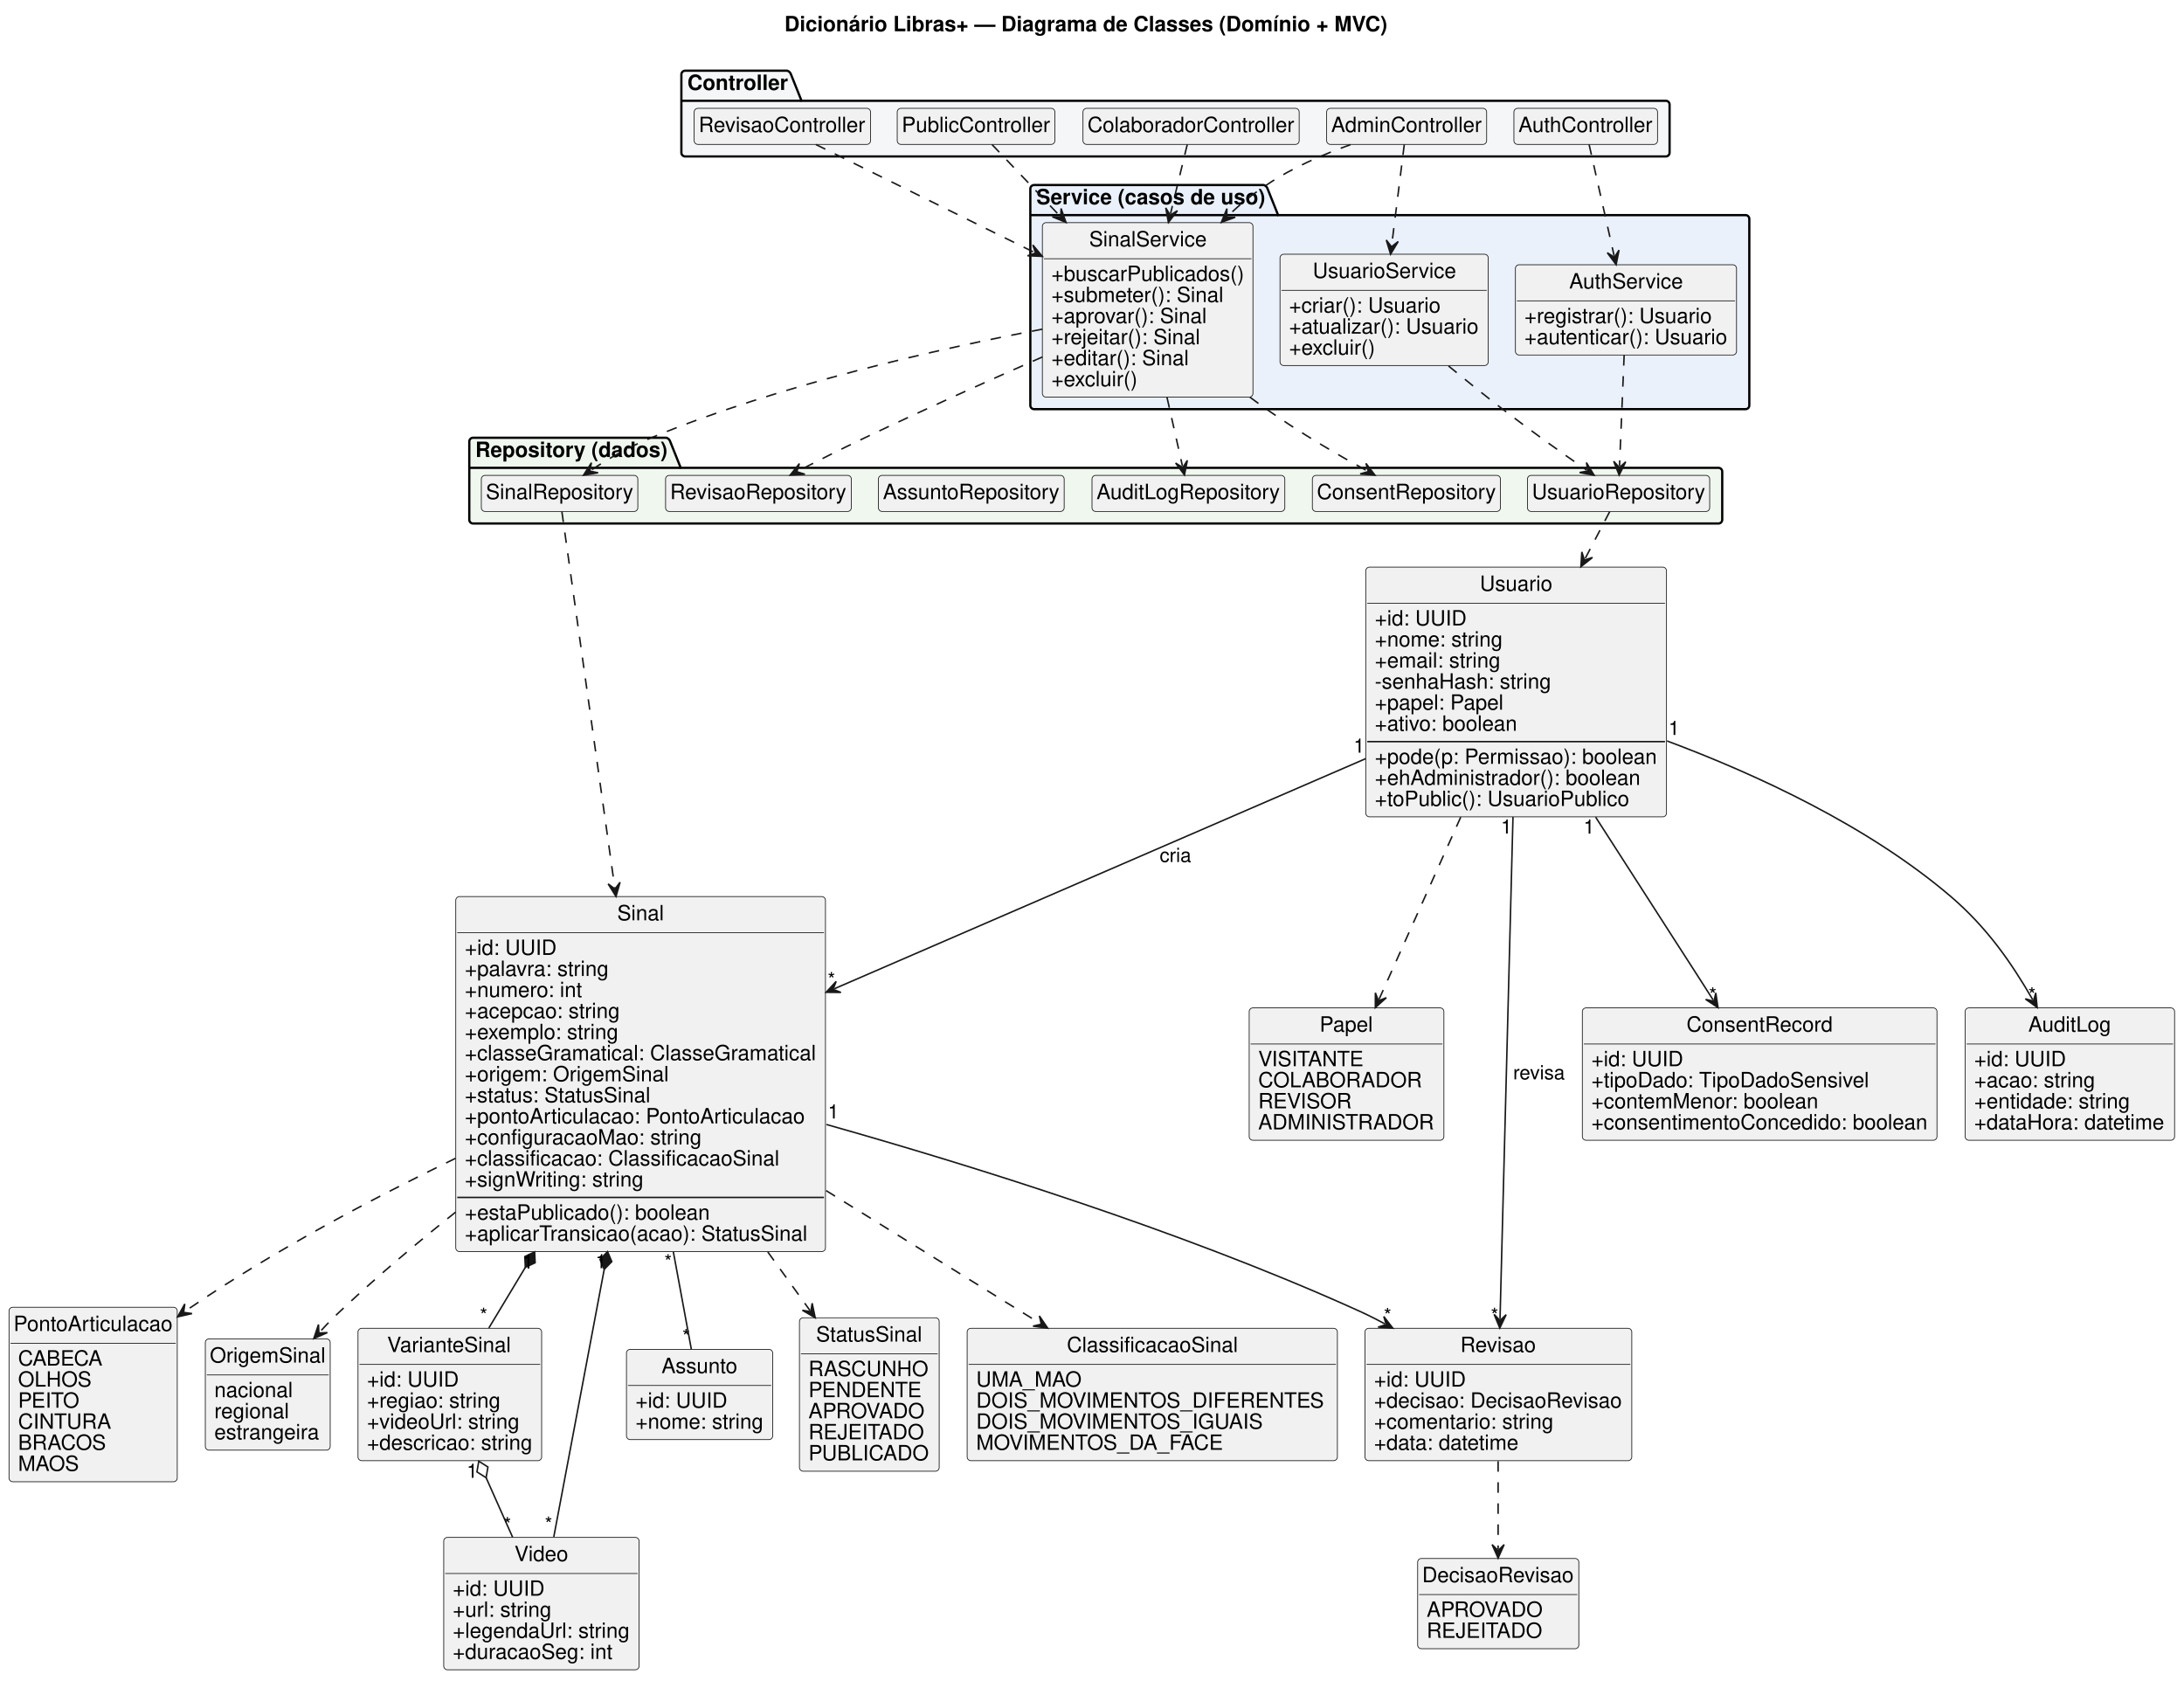
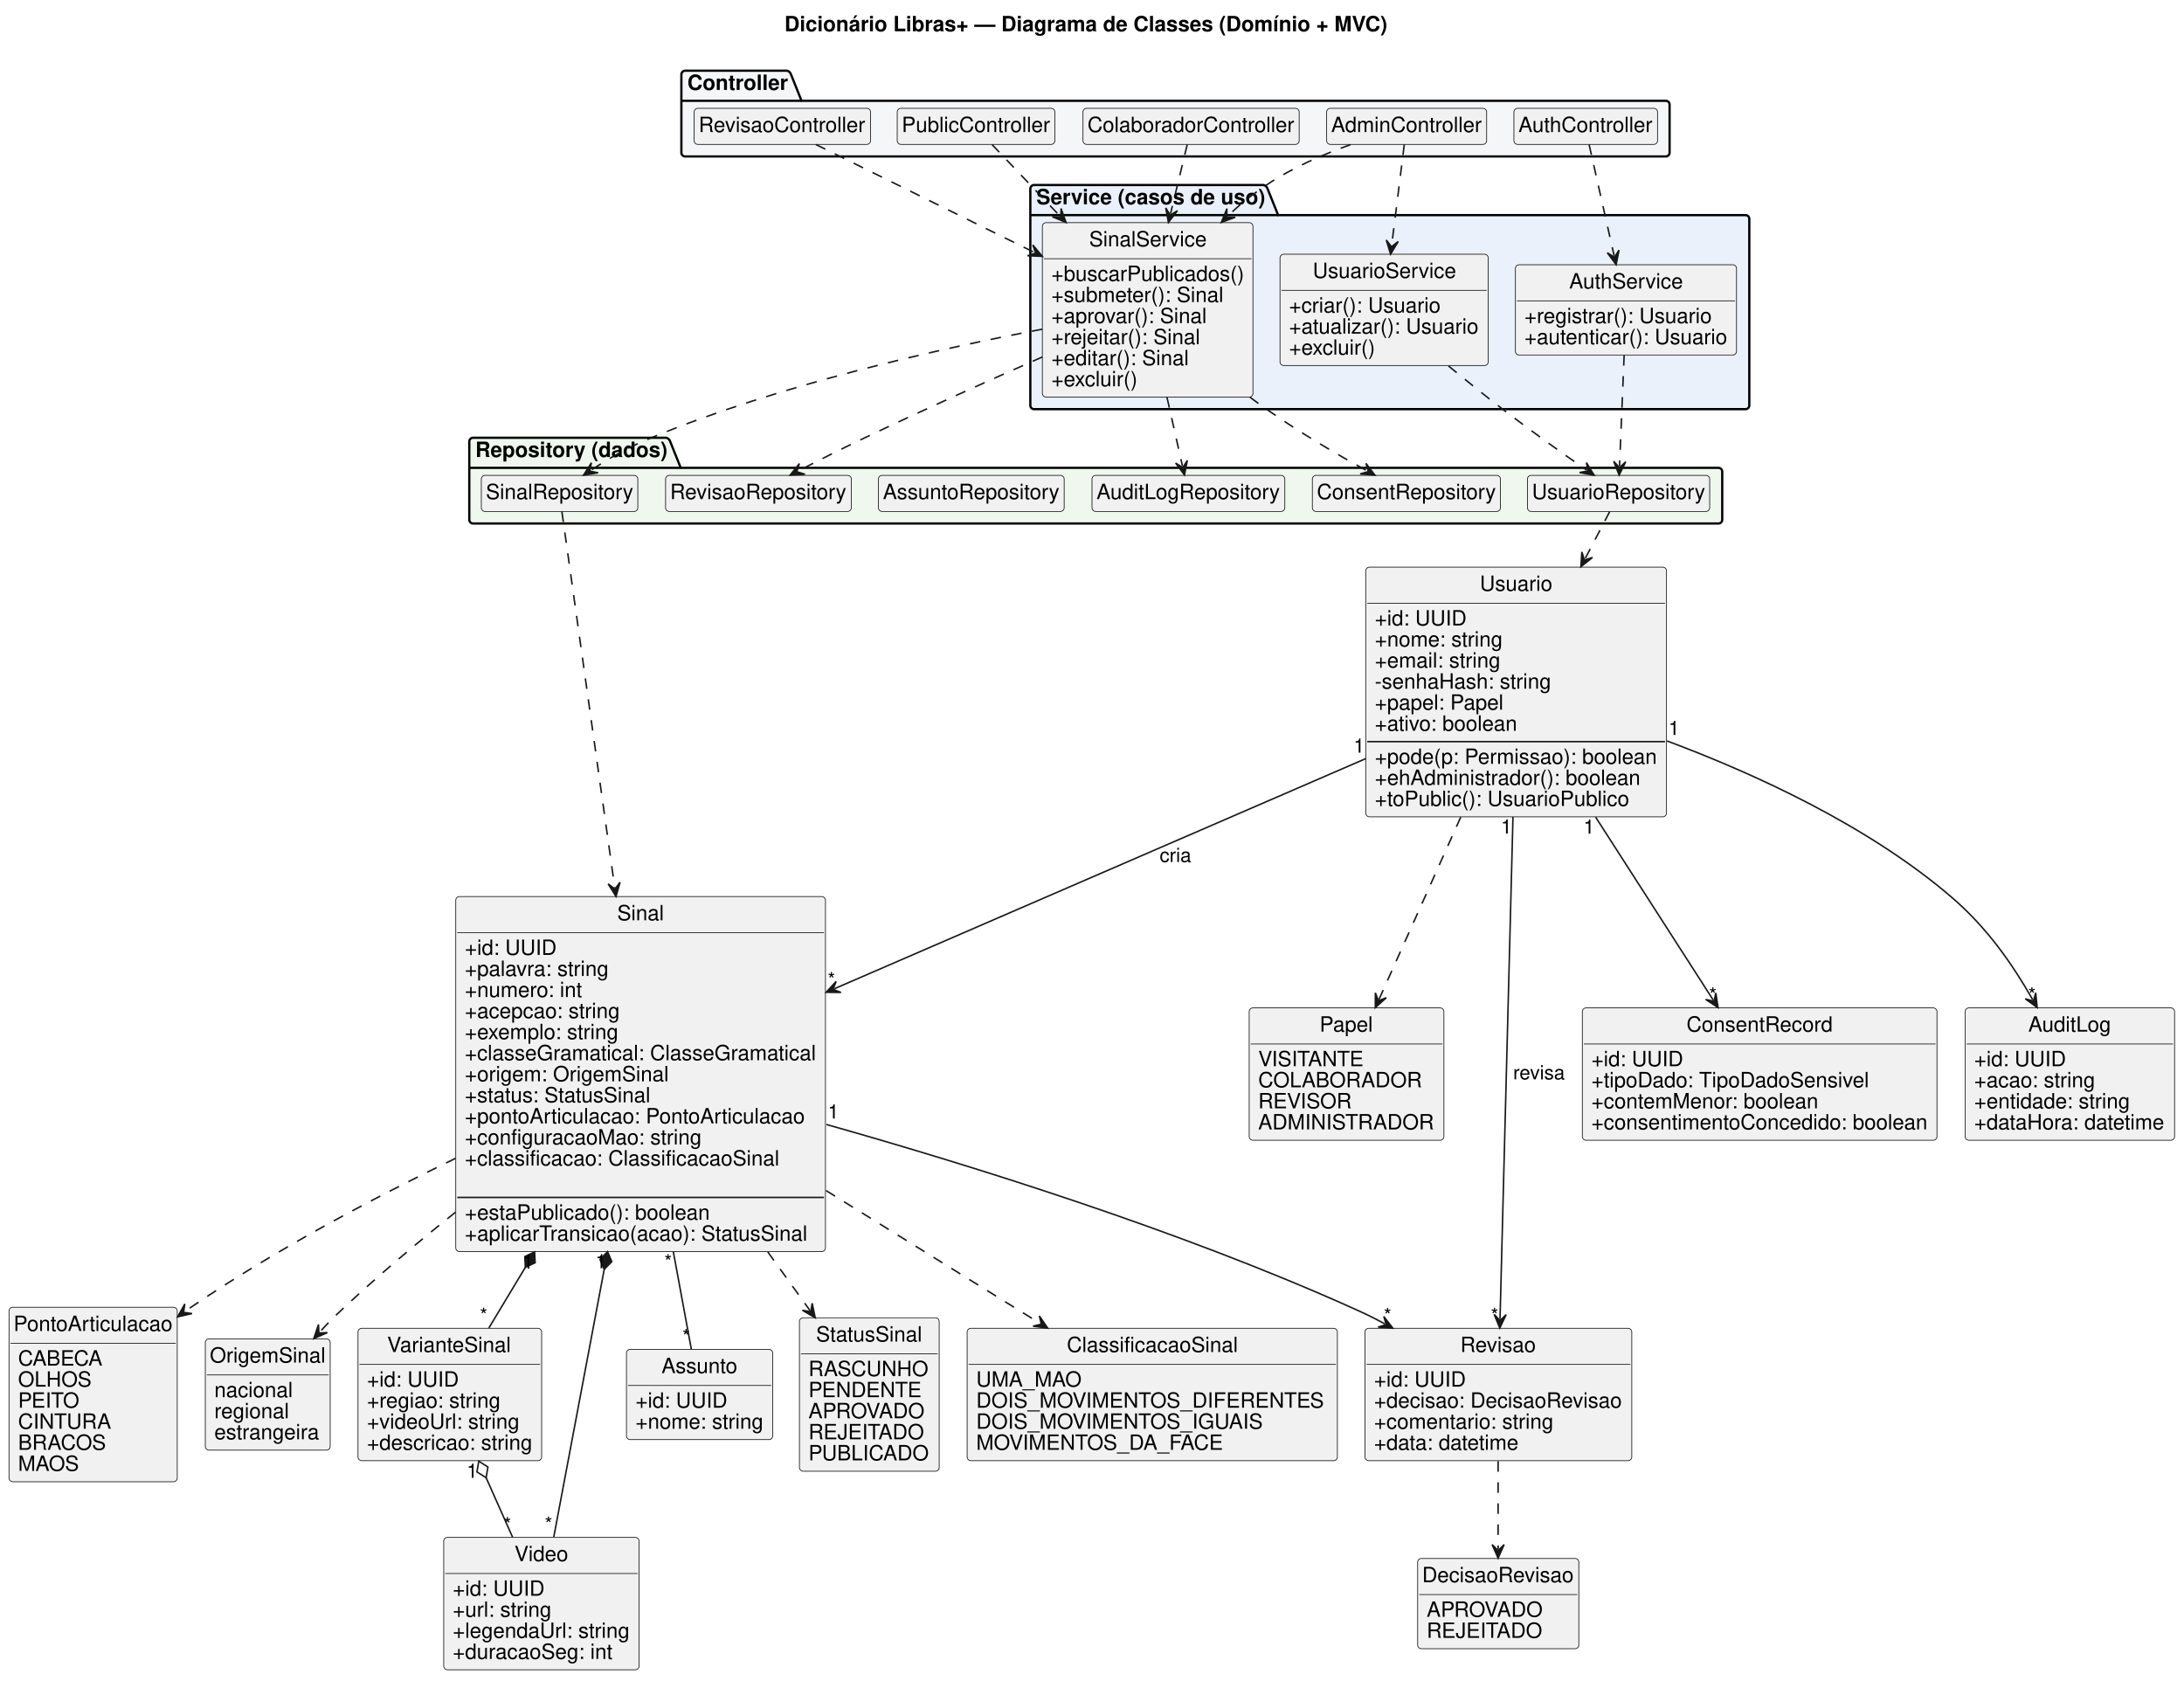
<svg xmlns="http://www.w3.org/2000/svg" contentStyleType="text/css" height="1117px" preserveAspectRatio="none" style="width:1452px;height:1117px;background:#FFFFFF;" version="1.1" viewBox="0 0 1452 1117" width="1452px" zoomAndPan="magnify">
  <defs />
  <g>
    <text fill="#000000" font-family="Helvetica" font-size="14" font-weight="bold" lengthAdjust="spacing" textLength="401.44" x="521.53" y="20.78">Dicionário Libras+ — Diagrama de Classes (Domínio + MVC)</text>
    <g id="cluster_Controller">
      <path d="M455.5,47 L523.39,47 A3.75,3.75 0 0 1 525.89,49.5 L532.89,67 L1107.5,67 A2.5,2.5 0 0 1 1110,69.5 L1110,101.5 A2.5,2.5 0 0 1 1107.5,104 L455.5,104 A2.5,2.5 0 0 1 453,101.5 L453,49.5 A2.5,2.5 0 0 1 455.5,47 " fill="#F4F6F8" style="stroke:#000000;stroke-width:1.5;" />
      <line style="stroke:#000000;stroke-width:1.5;" x1="453" x2="532.89" y1="67" y2="67" />
      <text fill="#000000" font-family="Helvetica" font-size="14" font-weight="bold" lengthAdjust="spacing" textLength="66.89" x="457" y="59.78">Controller</text>
    </g>
    <g id="cluster_Service (casos de uso)">
      <path d="M687.5,123 L840.237,123 A3.75,3.75 0 0 1 842.737,125.5 L849.737,143 L1160.5,143 A2.5,2.5 0 0 1 1163,145.5 L1163,269.5 A2.5,2.5 0 0 1 1160.5,272 L687.5,272 A2.5,2.5 0 0 1 685,269.5 L685,125.5 A2.5,2.5 0 0 1 687.5,123 " fill="#EAF1FB" style="stroke:#000000;stroke-width:1.5;" />
      <line style="stroke:#000000;stroke-width:1.5;" x1="685" x2="849.737" y1="143" y2="143" />
      <text fill="#000000" font-family="Helvetica" font-size="14" font-weight="bold" lengthAdjust="spacing" textLength="151.737" x="689" y="135.78">Service (casos de uso)</text>
    </g>
    <g id="cluster_Repository (dados)">
      <path d="M314.5,291 L443.065,291 A3.75,3.75 0 0 1 445.565,293.5 L452.565,311 L1142.5,311 A2.5,2.5 0 0 1 1145,313.5 L1145,345.5 A2.5,2.5 0 0 1 1142.5,348 L314.5,348 A2.5,2.5 0 0 1 312,345.5 L312,293.5 A2.5,2.5 0 0 1 314.5,291 " fill="#EFF7EF" style="stroke:#000000;stroke-width:1.5;" />
      <line style="stroke:#000000;stroke-width:1.5;" x1="312" x2="452.565" y1="311" y2="311" />
      <text fill="#000000" font-family="Helvetica" font-size="14" font-weight="bold" lengthAdjust="spacing" textLength="127.565" x="316" y="303.78">Repository (dados)</text>
    </g>
    <g id="elem_Papel">
      <rect codeLine="14" fill="#F1F1F1" height="88" id="Papel" rx="2.5" ry="2.5" style="stroke:#181818;stroke-width:0.5;" width="129.448" x="830.5" y="670" />
      <text fill="#000000" font-family="Helvetica" font-size="14" lengthAdjust="spacing" textLength="35.807" x="877.321" y="685.78">Papel</text>
      <line style="stroke:#181818;stroke-width:0.5;" x1="831.5" x2="958.948" y1="694" y2="694" />
      <text fill="#000000" font-family="Helvetica" font-size="14" lengthAdjust="spacing" textLength="72.345" x="836.5" y="708.78">VISITANTE</text>
      <text fill="#000000" font-family="Helvetica" font-size="14" lengthAdjust="spacing" textLength="108.91" x="836.5" y="722.78">COLABORADOR</text>
      <text fill="#000000" font-family="Helvetica" font-size="14" lengthAdjust="spacing" textLength="63.014" x="836.5" y="736.78">REVISOR</text>
      <text fill="#000000" font-family="Helvetica" font-size="14" lengthAdjust="spacing" textLength="117.448" x="836.5" y="750.78">ADMINISTRADOR</text>
    </g>
    <g id="elem_StatusSinal">
      <rect codeLine="20" fill="#F1F1F1" height="102" id="StatusSinal" rx="2.5" ry="2.5" style="stroke:#181818;stroke-width:0.5;" width="92.91" x="531.5" y="876" />
      <text fill="#000000" font-family="Helvetica" font-size="14" lengthAdjust="spacing" textLength="70.82" x="542.545" y="891.78">StatusSinal</text>
      <line style="stroke:#181818;stroke-width:0.5;" x1="532.5" x2="623.41" y1="900" y2="900" />
      <text fill="#000000" font-family="Helvetica" font-size="14" lengthAdjust="spacing" textLength="80.117" x="537.5" y="914.78">RASCUNHO</text>
      <text fill="#000000" font-family="Helvetica" font-size="14" lengthAdjust="spacing" textLength="76.234" x="537.5" y="928.78">PENDENTE</text>
      <text fill="#000000" font-family="Helvetica" font-size="14" lengthAdjust="spacing" textLength="79.352" x="537.5" y="942.78">APROVADO</text>
      <text fill="#000000" font-family="Helvetica" font-size="14" lengthAdjust="spacing" textLength="78.565" x="537.5" y="956.78">REJEITADO</text>
      <text fill="#000000" font-family="Helvetica" font-size="14" lengthAdjust="spacing" textLength="80.91" x="537.5" y="970.78">PUBLICADO</text>
    </g>
    <g id="elem_ClassificacaoSinal">
      <rect codeLine="27" fill="#F1F1F1" height="88" id="ClassificacaoSinal" rx="2.5" ry="2.5" style="stroke:#181818;stroke-width:0.5;" width="246.144" x="643" y="883" />
      <text fill="#000000" font-family="Helvetica" font-size="14" lengthAdjust="spacing" textLength="113.606" x="709.269" y="898.78">ClassificacaoSinal</text>
      <line style="stroke:#181818;stroke-width:0.5;" x1="644" x2="888.144" y1="907" y2="907" />
      <text fill="#000000" font-family="Helvetica" font-size="14" lengthAdjust="spacing" textLength="70.786" x="649" y="921.78">UMA_MAO</text>
      <text fill="#000000" font-family="Helvetica" font-size="14" lengthAdjust="spacing" textLength="234.144" x="649" y="935.78">DOIS_MOVIMENTOS_DIFERENTES</text>
      <text fill="#000000" font-family="Helvetica" font-size="14" lengthAdjust="spacing" textLength="192.924" x="649" y="949.78">DOIS_MOVIMENTOS_IGUAIS</text>
      <text fill="#000000" font-family="Helvetica" font-size="14" lengthAdjust="spacing" textLength="168.027" x="649" y="963.78">MOVIMENTOS_DA_FACE</text>
    </g>
    <g id="elem_PontoArticulacao">
      <rect codeLine="33" fill="#F1F1F1" height="116" id="PontoArticulacao" rx="2.5" ry="2.5" style="stroke:#181818;stroke-width:0.5;" width="111.841" x="6" y="869" />
      <text fill="#000000" font-family="Helvetica" font-size="14" lengthAdjust="spacing" textLength="105.841" x="9" y="884.78">PontoArticulacao</text>
      <line style="stroke:#181818;stroke-width:0.5;" x1="7" x2="116.841" y1="893" y2="893" />
      <text fill="#000000" font-family="Helvetica" font-size="14" lengthAdjust="spacing" textLength="57.572" x="12" y="907.78">CABECA</text>
      <text fill="#000000" font-family="Helvetica" font-size="14" lengthAdjust="spacing" textLength="49.014" x="12" y="921.78">OLHOS</text>
      <text fill="#000000" font-family="Helvetica" font-size="14" lengthAdjust="spacing" textLength="42.007" x="12" y="935.78">PEITO</text>
      <text fill="#000000" font-family="Helvetica" font-size="14" lengthAdjust="spacing" textLength="62.221" x="12" y="949.78">CINTURA</text>
      <text fill="#000000" font-family="Helvetica" font-size="14" lengthAdjust="spacing" textLength="59.124" x="12" y="963.78">BRACOS</text>
      <text fill="#000000" font-family="Helvetica" font-size="14" lengthAdjust="spacing" textLength="41.227" x="12" y="977.78">MAOS</text>
    </g>
    <g id="elem_OrigemSinal">
      <rect codeLine="41" fill="#F1F1F1" height="74" id="OrigemSinal" rx="2.5" ry="2.5" style="stroke:#181818;stroke-width:0.5;" width="83.027" x="136.5" y="890" />
      <text fill="#000000" font-family="Helvetica" font-size="14" lengthAdjust="spacing" textLength="77.027" x="139.5" y="905.78">OrigemSinal</text>
      <line style="stroke:#181818;stroke-width:0.5;" x1="137.5" x2="218.527" y1="914" y2="914" />
      <text fill="#000000" font-family="Helvetica" font-size="14" lengthAdjust="spacing" textLength="52.151" x="142.5" y="928.78">nacional</text>
      <text fill="#000000" font-family="Helvetica" font-size="14" lengthAdjust="spacing" textLength="49.813" x="142.5" y="942.78">regional</text>
      <text fill="#000000" font-family="Helvetica" font-size="14" lengthAdjust="spacing" textLength="70.041" x="142.5" y="956.78">estrangeira</text>
    </g>
    <g id="elem_DecisaoRevisao">
      <rect codeLine="46" fill="#F1F1F1" height="60" id="DecisaoRevisao" rx="2.5" ry="2.5" style="stroke:#181818;stroke-width:0.5;" width="107.158" x="942.5" y="1036" />
      <text fill="#000000" font-family="Helvetica" font-size="14" lengthAdjust="spacing" textLength="101.158" x="945.5" y="1051.78">DecisaoRevisao</text>
      <line style="stroke:#181818;stroke-width:0.5;" x1="943.5" x2="1048.658" y1="1060" y2="1060" />
      <text fill="#000000" font-family="Helvetica" font-size="14" lengthAdjust="spacing" textLength="79.352" x="948.5" y="1074.78">APROVADO</text>
      <text fill="#000000" font-family="Helvetica" font-size="14" lengthAdjust="spacing" textLength="78.565" x="948.5" y="1088.78">REJEITADO</text>
    </g>
    <g id="elem_Usuario">
      <rect codeLine="53" fill="#F1F1F1" height="166" id="Usuario" rx="2.5" ry="2.5" style="stroke:#181818;stroke-width:0.5;" width="199.947" x="908" y="377" />
      <text fill="#000000" font-family="Helvetica" font-size="14" lengthAdjust="spacing" textLength="48.241" x="983.853" y="392.78">Usuario</text>
      <line style="stroke:#181818;stroke-width:0.5;" x1="909" x2="1106.947" y1="401" y2="401" />
      <text fill="#000000" font-family="Helvetica" font-size="14" lengthAdjust="spacing" textLength="61.072" x="914" y="415.78">+id: UUID</text>
      <text fill="#000000" font-family="Helvetica" font-size="14" lengthAdjust="spacing" textLength="85.21" x="914" y="429.78">+nome: string</text>
      <text fill="#000000" font-family="Helvetica" font-size="14" lengthAdjust="spacing" textLength="83.644" x="914" y="443.78">+email: string</text>
      <text fill="#000000" font-family="Helvetica" font-size="14" lengthAdjust="spacing" textLength="117.503" x="914" y="457.78">-senhaHash: string</text>
      <text fill="#000000" font-family="Helvetica" font-size="14" lengthAdjust="spacing" textLength="86.017" x="914" y="471.78">+papel: Papel</text>
      <text fill="#000000" font-family="Helvetica" font-size="14" lengthAdjust="spacing" textLength="95.355" x="914" y="485.78">+ativo: boolean</text>
      <line style="stroke:#181818;stroke-width:1;" x1="909" x2="1106.947" y1="493" y2="493" />
      <text fill="#000000" font-family="Helvetica" font-size="14" lengthAdjust="spacing" textLength="187.947" x="914" y="507.78">+pode(p: Permissao): boolean</text>
      <text fill="#000000" font-family="Helvetica" font-size="14" lengthAdjust="spacing" textLength="177.044" x="914" y="521.78">+ehAdministrador(): boolean</text>
      <text fill="#000000" font-family="Helvetica" font-size="14" lengthAdjust="spacing" textLength="169.244" x="914" y="535.78">+toPublic(): UsuarioPublico</text>
    </g>
    <g id="elem_Sinal">
      <rect codeLine="66" fill="#F1F1F1" height="236" id="Sinal" rx="2.5" ry="2.5" style="stroke:#181818;stroke-width:0.5;" width="245.796" x="303" y="596" />
      <text fill="#000000" font-family="Helvetica" font-size="14" lengthAdjust="spacing" textLength="31.131" x="410.332" y="611.78">Sinal</text>
      <line style="stroke:#181818;stroke-width:0.5;" x1="304" x2="547.796" y1="620" y2="620" />
      <text fill="#000000" font-family="Helvetica" font-size="14" lengthAdjust="spacing" textLength="61.072" x="309" y="634.78">+id: UUID</text>
      <text fill="#000000" font-family="Helvetica" font-size="14" lengthAdjust="spacing" textLength="96.106" x="309" y="648.78">+palavra: string</text>
      <text fill="#000000" font-family="Helvetica" font-size="14" lengthAdjust="spacing" textLength="78.21" x="309" y="662.78">+numero: int</text>
      <text fill="#000000" font-family="Helvetica" font-size="14" lengthAdjust="spacing" textLength="103.12" x="309" y="676.78">+acepcao: string</text>
      <text fill="#000000" font-family="Helvetica" font-size="14" lengthAdjust="spacing" textLength="103.106" x="309" y="690.78">+exemplo: string</text>
      <text fill="#000000" font-family="Helvetica" font-size="14" lengthAdjust="spacing" textLength="233.796" x="309" y="704.78">+classeGramatical: ClasseGramatical</text>
      <text fill="#000000" font-family="Helvetica" font-size="14" lengthAdjust="spacing" textLength="135.775" x="309" y="718.78">+origem: OrigemSinal</text>
      <text fill="#000000" font-family="Helvetica" font-size="14" lengthAdjust="spacing" textLength="124.127" x="309" y="732.78">+status: StatusSinal</text>
      <text fill="#000000" font-family="Helvetica" font-size="14" lengthAdjust="spacing" textLength="226.085" x="309" y="746.78">+pontoArticulacao: PontoArticulacao</text>
      <text fill="#000000" font-family="Helvetica" font-size="14" lengthAdjust="spacing" textLength="157.589" x="309" y="760.78">+configuracaoMao: string</text>
      <text fill="#000000" font-family="Helvetica" font-size="14" lengthAdjust="spacing" textLength="208.927" x="309" y="774.78">+classificacao: ClassificacaoSinal</text>
-       <text fill="#000000" font-family="Helvetica" font-size="14" lengthAdjust="spacing" textLength="119.431" x="309" y="788.78">+signWriting: string</text>
      <line style="stroke:#181818;stroke-width:1;" x1="304" x2="547.796" y1="796" y2="796" />
      <text fill="#000000" font-family="Helvetica" font-size="14" lengthAdjust="spacing" textLength="163.058" x="309" y="810.78">+estaPublicado(): boolean</text>
      <text fill="#000000" font-family="Helvetica" font-size="14" lengthAdjust="spacing" textLength="229.168" x="309" y="824.78">+aplicarTransicao(acao): StatusSinal</text>
    </g>
    <g id="elem_VarianteSinal">
      <rect codeLine="84" fill="#F1F1F1" height="88" id="VarianteSinal" rx="2.5" ry="2.5" style="stroke:#181818;stroke-width:0.5;" width="122.106" x="238" y="883" />
      <text fill="#000000" font-family="Helvetica" font-size="14" lengthAdjust="spacing" textLength="83.275" x="257.416" y="898.78">VarianteSinal</text>
      <line style="stroke:#181818;stroke-width:0.5;" x1="239" x2="359.106" y1="907" y2="907" />
      <text fill="#000000" font-family="Helvetica" font-size="14" lengthAdjust="spacing" textLength="61.072" x="244" y="921.78">+id: UUID</text>
      <text fill="#000000" font-family="Helvetica" font-size="14" lengthAdjust="spacing" textLength="89.106" x="244" y="935.78">+regiao: string</text>
      <text fill="#000000" font-family="Helvetica" font-size="14" lengthAdjust="spacing" textLength="101.541" x="244" y="949.78">+videoUrl: string</text>
      <text fill="#000000" font-family="Helvetica" font-size="14" lengthAdjust="spacing" textLength="110.106" x="244" y="963.78">+descricao: string</text>
    </g>
    <g id="elem_Assunto">
      <rect codeLine="90" fill="#F1F1F1" height="60" id="Assunto" rx="2.5" ry="2.5" style="stroke:#181818;stroke-width:0.5;" width="97.21" x="416.5" y="897" />
      <text fill="#000000" font-family="Helvetica" font-size="14" lengthAdjust="spacing" textLength="50.586" x="439.812" y="912.78">Assunto</text>
      <line style="stroke:#181818;stroke-width:0.5;" x1="417.5" x2="512.71" y1="921" y2="921" />
      <text fill="#000000" font-family="Helvetica" font-size="14" lengthAdjust="spacing" textLength="61.072" x="422.5" y="935.78">+id: UUID</text>
      <text fill="#000000" font-family="Helvetica" font-size="14" lengthAdjust="spacing" textLength="85.21" x="422.5" y="949.78">+nome: string</text>
    </g>
    <g id="elem_Video">
      <rect codeLine="94" fill="#F1F1F1" height="88" id="Video" rx="2.5" ry="2.5" style="stroke:#181818;stroke-width:0.5;" width="129.899" x="295" y="1022" />
      <text fill="#000000" font-family="Helvetica" font-size="14" lengthAdjust="spacing" textLength="35.807" x="342.046" y="1037.78">Video</text>
      <line style="stroke:#181818;stroke-width:0.5;" x1="296" x2="423.899" y1="1046" y2="1046" />
      <text fill="#000000" font-family="Helvetica" font-size="14" lengthAdjust="spacing" textLength="61.072" x="301" y="1060.78">+id: UUID</text>
      <text fill="#000000" font-family="Helvetica" font-size="14" lengthAdjust="spacing" textLength="65.748" x="301" y="1074.78">+url: string</text>
      <text fill="#000000" font-family="Helvetica" font-size="14" lengthAdjust="spacing" textLength="117.899" x="301" y="1088.78">+legendaUrl: string</text>
      <text fill="#000000" font-family="Helvetica" font-size="14" lengthAdjust="spacing" textLength="106.244" x="301" y="1102.78">+duracaoSeg: int</text>
    </g>
    <g id="elem_Revisao">
      <rect codeLine="100" fill="#F1F1F1" height="88" id="Revisao" rx="2.5" ry="2.5" style="stroke:#181818;stroke-width:0.5;" width="177.368" x="907.5" y="883" />
      <text fill="#000000" font-family="Helvetica" font-size="14" lengthAdjust="spacing" textLength="50.579" x="970.894" y="898.78">Revisao</text>
      <line style="stroke:#181818;stroke-width:0.5;" x1="908.5" x2="1083.868" y1="907" y2="907" />
      <text fill="#000000" font-family="Helvetica" font-size="14" lengthAdjust="spacing" textLength="61.072" x="913.5" y="921.78">+id: UUID</text>
      <text fill="#000000" font-family="Helvetica" font-size="14" lengthAdjust="spacing" textLength="165.368" x="913.5" y="935.78">+decisao: DecisaoRevisao</text>
      <text fill="#000000" font-family="Helvetica" font-size="14" lengthAdjust="spacing" textLength="119.444" x="913.5" y="949.78">+comentario: string</text>
      <text fill="#000000" font-family="Helvetica" font-size="14" lengthAdjust="spacing" textLength="96.899" x="913.5" y="963.78">+data: datetime</text>
    </g>
    <g id="elem_ConsentRecord">
      <rect codeLine="106" fill="#F1F1F1" height="88" id="ConsentRecord" rx="2.5" ry="2.5" style="stroke:#181818;stroke-width:0.5;" width="235.774" x="1052" y="670" />
      <text fill="#000000" font-family="Helvetica" font-size="14" lengthAdjust="spacing" textLength="97.275" x="1121.249" y="685.78">ConsentRecord</text>
      <line style="stroke:#181818;stroke-width:0.5;" x1="1053" x2="1286.774" y1="694" y2="694" />
      <text fill="#000000" font-family="Helvetica" font-size="14" lengthAdjust="spacing" textLength="61.072" x="1058" y="708.78">+id: UUID</text>
      <text fill="#000000" font-family="Helvetica" font-size="14" lengthAdjust="spacing" textLength="185.616" x="1058" y="722.78">+tipoDado: TipoDadoSensivel</text>
      <text fill="#000000" font-family="Helvetica" font-size="14" lengthAdjust="spacing" textLength="151.375" x="1058" y="736.78">+contemMenor: boolean</text>
      <text fill="#000000" font-family="Helvetica" font-size="14" lengthAdjust="spacing" textLength="223.774" x="1058" y="750.78">+consentimentoConcedido: boolean</text>
    </g>
    <g id="elem_AuditLog">
      <rect codeLine="112" fill="#F1F1F1" height="88" id="AuditLog" rx="2.5" ry="2.5" style="stroke:#181818;stroke-width:0.5;" width="139.244" x="1306.5" y="670" />
      <text fill="#000000" font-family="Helvetica" font-size="14" lengthAdjust="spacing" textLength="55.269" x="1348.488" y="685.78">AuditLog</text>
      <line style="stroke:#181818;stroke-width:0.5;" x1="1307.5" x2="1444.744" y1="694" y2="694" />
      <text fill="#000000" font-family="Helvetica" font-size="14" lengthAdjust="spacing" textLength="61.072" x="1312.5" y="708.78">+id: UUID</text>
      <text fill="#000000" font-family="Helvetica" font-size="14" lengthAdjust="spacing" textLength="80.548" x="1312.5" y="722.78">+acao: string</text>
      <text fill="#000000" font-family="Helvetica" font-size="14" lengthAdjust="spacing" textLength="103.906" x="1312.5" y="736.78">+entidade: string</text>
      <text fill="#000000" font-family="Helvetica" font-size="14" lengthAdjust="spacing" textLength="127.244" x="1312.5" y="750.78">+dataHora: datetime</text>
    </g>
    <g id="elem_PublicController">
      <rect codeLine="139" fill="#F1F1F1" height="24" id="PublicController" rx="2.5" ry="2.5" style="stroke:#181818;stroke-width:0.5;" width="104.82" x="596.5" y="72" />
      <text fill="#000000" font-family="Helvetica" font-size="14" lengthAdjust="spacing" textLength="98.82" x="599.5" y="87.78">PublicController</text>
    </g>
    <g id="elem_AuthController">
      <rect codeLine="140" fill="#F1F1F1" height="24" id="AuthController" rx="2.5" ry="2.5" style="stroke:#181818;stroke-width:0.5;" width="95.489" x="1006.5" y="72" />
      <text fill="#000000" font-family="Helvetica" font-size="14" lengthAdjust="spacing" textLength="89.489" x="1009.5" y="87.78">AuthController</text>
    </g>
    <g id="elem_ColaboradorController">
      <rect codeLine="141" fill="#F1F1F1" height="24" id="ColaboradorController" rx="2.5" ry="2.5" style="stroke:#181818;stroke-width:0.5;" width="143.737" x="720" y="72" />
      <text fill="#000000" font-family="Helvetica" font-size="14" lengthAdjust="spacing" textLength="137.737" x="723" y="87.78">ColaboradorController</text>
    </g>
    <g id="elem_RevisaoController">
      <rect codeLine="142" fill="#F1F1F1" height="24" id="RevisaoController" rx="2.5" ry="2.5" style="stroke:#181818;stroke-width:0.5;" width="117.269" x="461.5" y="72" />
      <text fill="#000000" font-family="Helvetica" font-size="14" lengthAdjust="spacing" textLength="111.269" x="464.5" y="87.78">RevisaoController</text>
    </g>
    <g id="elem_AdminController">
      <rect codeLine="143" fill="#F1F1F1" height="24" id="AdminController" rx="2.5" ry="2.5" style="stroke:#181818;stroke-width:0.5;" width="106.372" x="882" y="72" />
      <text fill="#000000" font-family="Helvetica" font-size="14" lengthAdjust="spacing" textLength="100.372" x="885" y="87.78">AdminController</text>
    </g>
    <g id="elem_AuthService">
      <rect codeLine="146" fill="#F1F1F1" height="60" id="AuthService" rx="2.5" ry="2.5" style="stroke:#181818;stroke-width:0.5;" width="147.003" x="1007.5" y="176" />
      <text fill="#000000" font-family="Helvetica" font-size="14" lengthAdjust="spacing" textLength="75.482" x="1043.26" y="191.78">AuthService</text>
      <line style="stroke:#181818;stroke-width:0.5;" x1="1008.5" x2="1153.503" y1="200" y2="200" />
      <text fill="#000000" font-family="Helvetica" font-size="14" lengthAdjust="spacing" textLength="124.865" x="1013.5" y="214.78">+registrar(): Usuario</text>
      <text fill="#000000" font-family="Helvetica" font-size="14" lengthAdjust="spacing" textLength="135.003" x="1013.5" y="228.78">+autenticar(): Usuario</text>
    </g>
    <g id="elem_SinalService">
      <rect codeLine="150" fill="#F1F1F1" height="116" id="SinalService" rx="2.5" ry="2.5" style="stroke:#181818;stroke-width:0.5;" width="140.01" x="693" y="148" />
      <text fill="#000000" font-family="Helvetica" font-size="14" lengthAdjust="spacing" textLength="77.814" x="724.098" y="163.78">SinalService</text>
      <line style="stroke:#181818;stroke-width:0.5;" x1="694" x2="832.01" y1="172" y2="172" />
      <text fill="#000000" font-family="Helvetica" font-size="14" lengthAdjust="spacing" textLength="128.01" x="699" y="186.78">+buscarPublicados()</text>
      <text fill="#000000" font-family="Helvetica" font-size="14" lengthAdjust="spacing" textLength="114.769" x="699" y="200.78">+submeter(): Sinal</text>
      <text fill="#000000" font-family="Helvetica" font-size="14" lengthAdjust="spacing" textLength="103.879" x="699" y="214.78">+aprovar(): Sinal</text>
      <text fill="#000000" font-family="Helvetica" font-size="14" lengthAdjust="spacing" textLength="99.203" x="699" y="228.78">+rejeitar(): Sinal</text>
      <text fill="#000000" font-family="Helvetica" font-size="14" lengthAdjust="spacing" textLength="91.431" x="699" y="242.78">+editar(): Sinal</text>
      <text fill="#000000" font-family="Helvetica" font-size="14" lengthAdjust="spacing" textLength="57.955" x="699" y="256.78">+excluir()</text>
    </g>
    <g id="elem_UsuarioService">
      <rect codeLine="158" fill="#F1F1F1" height="74" id="UsuarioService" rx="2.5" ry="2.5" style="stroke:#181818;stroke-width:0.5;" width="138.438" x="851" y="169" />
      <text fill="#000000" font-family="Helvetica" font-size="14" lengthAdjust="spacing" textLength="94.924" x="872.757" y="184.78">UsuarioService</text>
      <line style="stroke:#181818;stroke-width:0.5;" x1="852" x2="988.438" y1="193" y2="193" />
      <text fill="#000000" font-family="Helvetica" font-size="14" lengthAdjust="spacing" textLength="100.741" x="857" y="207.78">+criar(): Usuario</text>
      <text fill="#000000" font-family="Helvetica" font-size="14" lengthAdjust="spacing" textLength="126.438" x="857" y="221.78">+atualizar(): Usuario</text>
      <text fill="#000000" font-family="Helvetica" font-size="14" lengthAdjust="spacing" textLength="57.955" x="857" y="235.78">+excluir()</text>
    </g>
    <g id="elem_UsuarioRepository">
      <rect codeLine="165" fill="#F1F1F1" height="24" id="UsuarioRepository" rx="2.5" ry="2.5" style="stroke:#181818;stroke-width:0.5;" width="121.158" x="1015.5" y="316" />
      <text fill="#000000" font-family="Helvetica" font-size="14" lengthAdjust="spacing" textLength="115.158" x="1018.5" y="331.78">UsuarioRepository</text>
    </g>
    <g id="elem_SinalRepository">
      <rect codeLine="166" fill="#F1F1F1" height="24" id="SinalRepository" rx="2.5" ry="2.5" style="stroke:#181818;stroke-width:0.5;" width="104.048" x="320" y="316" />
      <text fill="#000000" font-family="Helvetica" font-size="14" lengthAdjust="spacing" textLength="98.048" x="323" y="331.78">SinalRepository</text>
    </g>
    <g id="elem_RevisaoRepository">
      <rect codeLine="167" fill="#F1F1F1" height="24" id="RevisaoRepository" rx="2.5" ry="2.5" style="stroke:#181818;stroke-width:0.5;" width="123.496" x="442.5" y="316" />
      <text fill="#000000" font-family="Helvetica" font-size="14" lengthAdjust="spacing" textLength="117.496" x="445.5" y="331.78">RevisaoRepository</text>
    </g>
    <g id="elem_AssuntoRepository">
      <rect codeLine="168" fill="#F1F1F1" height="24" id="AssuntoRepository" rx="2.5" ry="2.5" style="stroke:#181818;stroke-width:0.5;" width="123.503" x="584" y="316" />
      <text fill="#000000" font-family="Helvetica" font-size="14" lengthAdjust="spacing" textLength="117.503" x="587" y="331.78">AssuntoRepository</text>
    </g>
    <g id="elem_AuditLogRepository">
      <rect codeLine="169" fill="#F1F1F1" height="24" id="AuditLogRepository" rx="2.5" ry="2.5" style="stroke:#181818;stroke-width:0.5;" width="128.185" x="726" y="316" />
      <text fill="#000000" font-family="Helvetica" font-size="14" lengthAdjust="spacing" textLength="122.186" x="729" y="331.78">AuditLogRepository</text>
    </g>
    <g id="elem_ConsentRepository">
      <rect codeLine="170" fill="#F1F1F1" height="24" id="ConsentRepository" rx="2.5" ry="2.5" style="stroke:#181818;stroke-width:0.5;" width="125.061" x="872.5" y="316" />
      <text fill="#000000" font-family="Helvetica" font-size="14" lengthAdjust="spacing" textLength="119.061" x="875.5" y="331.78">ConsentRepository</text>
    </g>
    <polygon fill="#181818" points="549.239,659.639,559.087,659.733,553.827,657.652,555.909,652.392,549.239,659.639" style="stroke:#181818;stroke-width:1;" />
    <path d="M907.951,504.32 C808.581,547.347 661.529,611.018 554.745,657.255 " fill="none" style="stroke:#181818;stroke-width:1;" />
    <text fill="#000000" font-family="Helvetica" font-size="13" lengthAdjust="spacing" textLength="20.947" x="771" y="573.01">cria</text>
    <text fill="#000000" font-family="Helvetica" font-size="13" lengthAdjust="spacing" textLength="5.059" x="550.239" y="655.649">*</text>
    <text fill="#000000" font-family="Helvetica" font-size="13" lengthAdjust="spacing" textLength="7.23" x="899.951" y="500.331">1</text>
    <polygon fill="#181818" points="997.114,882.827,1001.345,873.933,997.243,877.828,993.348,873.727,997.114,882.827" style="stroke:#181818;stroke-width:1;" />
    <path d="M1005.882,543.062 C1003.322,642.269 999.264,799.518 997.269,876.829 " fill="none" style="stroke:#181818;stroke-width:1;" />
    <text fill="#000000" font-family="Helvetica" font-size="13" lengthAdjust="spacing" textLength="34.677" x="1006" y="717.51">revisa</text>
    <text fill="#000000" font-family="Helvetica" font-size="13" lengthAdjust="spacing" textLength="5.059" x="991.114" y="878.837">*</text>
    <text fill="#000000" font-family="Helvetica" font-size="13" lengthAdjust="spacing" textLength="7.23" x="997.882" y="554.072">1</text>
    <polygon fill="#181818" points="355.444,832.224,348.922,835.301,349.255,842.505,355.777,839.427,355.444,832.224" style="stroke:#181818;stroke-width:1;" />
    <path d="M349.255,842.505 C338.408,860.527 334.026,867.807 325.022,882.766 " fill="none" style="stroke:#181818;stroke-width:1;" />
    <text fill="#000000" font-family="Helvetica" font-size="13" lengthAdjust="spacing" textLength="5.059" x="319.022" y="878.776">*</text>
    <text fill="#000000" font-family="Helvetica" font-size="13" lengthAdjust="spacing" textLength="7.23" x="347.444" y="843.234">1</text>
    <polygon fill="#181818" points="403.931,832.032,398.889,837.186,401.707,843.824,406.75,838.669,403.931,832.032" style="stroke:#181818;stroke-width:1;" />
    <path d="M401.707,843.824 C389.416,909.006 377.067,974.491 368.181,1021.617 " fill="none" style="stroke:#181818;stroke-width:1;" />
    <text fill="#000000" font-family="Helvetica" font-size="13" lengthAdjust="spacing" textLength="5.059" x="362.181" y="1017.627">*</text>
    <text fill="#000000" font-family="Helvetica" font-size="13" lengthAdjust="spacing" textLength="7.23" x="395.931" y="843.042">1</text>
    <polygon fill="none" points="318.301,971.348,317.087,978.456,323.182,982.31,324.396,975.202,318.301,971.348" style="stroke:#181818;stroke-width:1;" />
    <path d="M323.182,982.31 C330.372,998.459 333.646,1005.811 340.825,1021.934 " fill="none" style="stroke:#181818;stroke-width:1;" />
    <text fill="#000000" font-family="Helvetica" font-size="13" lengthAdjust="spacing" textLength="5.059" x="334.825" y="1017.945">*</text>
    <text fill="#000000" font-family="Helvetica" font-size="13" lengthAdjust="spacing" textLength="7.23" x="310.301" y="982.358">1</text>
    <path d="M447.667,832.224 C452.12,856.317 456.421,879.584 459.624,896.916 " fill="none" style="stroke:#181818;stroke-width:1;" />
    <text fill="#000000" font-family="Helvetica" font-size="13" lengthAdjust="spacing" textLength="5.059" x="453.624" y="892.926">*</text>
    <text fill="#000000" font-family="Helvetica" font-size="13" lengthAdjust="spacing" textLength="5.059" x="441.667" y="843.234">*</text>
    <polygon fill="#181818" points="926.012,882.924,919.99,875.131,921.612,880.551,916.192,882.173,926.012,882.924" style="stroke:#181818;stroke-width:1;" />
    <path d="M549.429,747.513 C646.248,774.851 783.344,817.648 898,869 C907.251,873.143 911.465,875.078 920.731,880.076 " fill="none" style="stroke:#181818;stroke-width:1;" />
    <text fill="#000000" font-family="Helvetica" font-size="13" lengthAdjust="spacing" textLength="5.059" x="920.012" y="878.934">*</text>
    <text fill="#000000" font-family="Helvetica" font-size="13" lengthAdjust="spacing" textLength="7.23" x="550.429" y="743.523">1</text>
    <polygon fill="#181818" points="1142.24,669.817,1140.738,660.084,1139.536,665.611,1134.008,664.41,1142.24,669.817" style="stroke:#181818;stroke-width:1;" />
    <path d="M1060.821,543.165 C1087.967,585.393 1116.692,630.077 1138.995,664.77 " fill="none" style="stroke:#181818;stroke-width:1;" />
    <text fill="#000000" font-family="Helvetica" font-size="13" lengthAdjust="spacing" textLength="5.059" x="1136.24" y="665.828">*</text>
    <text fill="#000000" font-family="Helvetica" font-size="13" lengthAdjust="spacing" textLength="7.23" x="1052.821" y="554.176">1</text>
    <polygon fill="#181818" points="1354.39,669.783,1353.403,659.983,1351.912,665.44,1346.455,663.949,1354.39,669.783" style="stroke:#181818;stroke-width:1;" />
    <path d="M1108.309,492.552 C1167.741,514.765 1241.946,548.971 1297,596 C1320.853,616.377 1337.629,640.416 1351.416,664.572 " fill="none" style="stroke:#181818;stroke-width:1;" />
    <text fill="#000000" font-family="Helvetica" font-size="13" lengthAdjust="spacing" textLength="5.059" x="1348.39" y="665.793">*</text>
    <text fill="#000000" font-family="Helvetica" font-size="13" lengthAdjust="spacing" textLength="7.23" x="1109.309" y="488.562">1</text>
    <polygon fill="#181818" points="914.364,669.817,921.696,663.242,916.409,665.255,914.396,659.968,914.364,669.817" style="stroke:#181818;stroke-width:1;" />
    <path d="M971.156,543.165 C952.221,585.393 932.376,629.649 916.819,664.342 " fill="none" style="stroke:#181818;stroke-width:1;stroke-dasharray:7.0,7.0;" />
    <polygon fill="#181818" points="541.974,875.99,539.959,866.349,539.051,871.933,533.467,871.025,541.974,875.99" style="stroke:#181818;stroke-width:1;" />
    <path d="M510.445,832.224 C521.515,847.59 528.836,857.752 538.467,871.121 " fill="none" style="stroke:#181818;stroke-width:1;stroke-dasharray:7.0,7.0;" />
    <polygon fill="#181818" points="696.551,882.901,691.013,874.756,692.303,880.264,686.795,881.554,696.551,882.901" style="stroke:#181818;stroke-width:1;" />
    <path d="M549.229,791.474 C598.83,822.256 649.093,853.449 691.453,879.737 " fill="none" style="stroke:#181818;stroke-width:1;stroke-dasharray:7.0,7.0;" />
    <polygon fill="#181818" points="118.057,875.404,127.658,873.21,122.059,872.406,122.862,866.807,118.057,875.404" style="stroke:#181818;stroke-width:1;" />
    <path d="M302.858,770.003 C247.333,796.901 182.022,831.537 127,869 C124.022,871.027 125.834,869.578 122.859,871.807 " fill="none" style="stroke:#181818;stroke-width:1;stroke-dasharray:7.0,7.0;" />
    <polygon fill="#181818" points="208.622,889.813,217.646,885.868,211.995,886.122,211.74,880.471,208.622,889.813" style="stroke:#181818;stroke-width:1;" />
    <path d="M302.875,805.796 C277.746,825.821 251.982,847.496 229,869 C222.116,875.442 219.175,878.265 212.669,885.384 " fill="none" style="stroke:#181818;stroke-width:1;stroke-dasharray:7.0,7.0;" />
    <polygon fill="#181818" points="996,1035.778,1000,1026.778,996,1030.778,992,1026.778,996,1035.778" style="stroke:#181818;stroke-width:1;" />
    <path d="M996,971.348 C996,992.357 996,1011.031 996,1029.778 " fill="none" style="stroke:#181818;stroke-width:1;stroke-dasharray:7.0,7.0;" />
    <polygon fill="#181818" points="708.734,147.877,705.435,138.597,705.29,144.252,699.635,144.107,708.734,147.877" style="stroke:#181818;stroke-width:1;" />
    <path d="M659.52,96.074 C670.93,108.085 685.896,123.838 704.601,143.527 " fill="none" style="stroke:#181818;stroke-width:1;stroke-dasharray:7.0,7.0;" />
    <polygon fill="#181818" points="1074.455,175.913,1076.382,166.255,1073.358,171.035,1068.577,168.011,1074.455,175.913" style="stroke:#181818;stroke-width:1;" />
    <path d="M1056.492,96.074 C1060.539,114.061 1067.352,144.345 1073.138,170.059 " fill="none" style="stroke:#181818;stroke-width:1;stroke-dasharray:7.0,7.0;" />
    <polygon fill="#181818" points="776.805,147.877,782.807,140.069,777.979,143.017,775.031,138.19,776.805,147.877" style="stroke:#181818;stroke-width:1;" />
    <path d="M789.324,96.074 C786.421,108.085 782.972,122.356 778.214,142.045 " fill="none" style="stroke:#181818;stroke-width:1;stroke-dasharray:7.0,7.0;" />
    <polygon fill="#181818" points="692.979,170.422,686.681,162.85,688.496,168.208,683.139,170.023,692.979,170.422" style="stroke:#181818;stroke-width:1;" />
    <path d="M542.425,96.074 C576.322,112.813 636.673,142.616 687.6,167.765 " fill="none" style="stroke:#181818;stroke-width:1;stroke-dasharray:7.0,7.0;" />
    <polygon fill="#181818" points="811.987,147.796,821.245,144.436,815.59,144.329,815.697,138.673,811.987,147.796" style="stroke:#181818;stroke-width:1;" />
    <path d="M897.911,96.151 C880.123,102.472 859.033,111.448 842,123 C831.529,130.101 825.679,134.616 816.31,143.635 " fill="none" style="stroke:#181818;stroke-width:1;stroke-dasharray:7.0,7.0;" />
    <polygon fill="#181818" points="924.503,168.976,929.588,160.541,925.123,164.014,921.65,159.549,924.503,168.976" style="stroke:#181818;stroke-width:1;" />
    <path d="M933.616,96.074 C931.563,112.494 928.364,138.087 925.247,163.022 " fill="none" style="stroke:#181818;stroke-width:1;stroke-dasharray:7.0,7.0;" />
    <polygon fill="#181818" points="1076.466,315.815,1080.837,306.989,1076.674,310.819,1072.844,306.656,1076.466,315.815" style="stroke:#181818;stroke-width:1;" />
    <path d="M1079.79,236.049 C1078.72,261.713 1077.467,291.787 1076.716,309.82 " fill="none" style="stroke:#181818;stroke-width:1;stroke-dasharray:7.0,7.0;" />
    <polygon fill="#181818" points="1059.841,315.937,1054.715,307.527,1055.729,313.092,1050.164,314.106,1059.841,315.937" style="stroke:#181818;stroke-width:1;" />
    <path d="M963.034,243.3 C974.588,252.799 987.163,262.919 999,272 C1019.595,287.798 1039.164,301.633 1054.907,312.523 " fill="none" style="stroke:#181818;stroke-width:1;stroke-dasharray:7.0,7.0;" />
    <polygon fill="#181818" points="387.913,315.902,397.626,314.275,392.084,313.145,393.214,307.602,387.913,315.902" style="stroke:#181818;stroke-width:1;" />
    <path d="M692.909,218.846 C624.816,231.734 519.351,255.384 433,291 C416.858,297.658 404.86,304.697 392.918,312.593 " fill="none" style="stroke:#181818;stroke-width:1;stroke-dasharray:7.0,7.0;" />
    <polygon fill="#181818" points="525.303,315.855,535.134,315.274,529.744,313.558,531.46,308.168,525.303,315.855" style="stroke:#181818;stroke-width:1;" />
    <path d="M692.987,237.306 C657.455,252.934 613.726,272.544 575,291 C558.157,299.027 544.664,305.843 530.632,313.099 " fill="none" style="stroke:#181818;stroke-width:1;stroke-dasharray:7.0,7.0;" />
    <polygon fill="#181818" points="787.463,315.724,789.39,306.066,786.365,310.846,781.585,307.822,787.463,315.724" style="stroke:#181818;stroke-width:1;" />
    <path d="M775.867,264.188 C780.268,283.747 783.442,297.851 786.146,309.87 " fill="none" style="stroke:#181818;stroke-width:1;stroke-dasharray:7.0,7.0;" />
    <polygon fill="#181818" points="914.113,315.864,908.141,308.032,909.728,313.462,904.298,315.049,914.113,315.864" style="stroke:#181818;stroke-width:1;" />
    <path d="M831.005,264.037 C834.684,266.781 838.364,269.452 842,272 C865.81,288.687 889.618,302.447 908.851,312.982 " fill="none" style="stroke:#181818;stroke-width:1;stroke-dasharray:7.0,7.0;" />
    <polygon fill="#181818" points="409.538,595.938,412.246,586.468,408.842,590.986,404.324,587.582,409.538,595.938" style="stroke:#181818;stroke-width:1;" />
    <path d="M373.558,340.078 C378.798,377.338 395.366,495.162 408.703,589.996 " fill="none" style="stroke:#181818;stroke-width:1;stroke-dasharray:7.0,7.0;" />
    <polygon fill="#181818" points="1051.041,376.715,1058.757,370.594,1053.359,372.285,1051.668,366.886,1051.041,376.715" style="stroke:#181818;stroke-width:1;" />
    <path d="M1070.202,340.084 C1065.577,348.926 1061.415,356.884 1053.822,371.399 " fill="none" style="stroke:#181818;stroke-width:1;stroke-dasharray:7.0,7.0;" />
  </g>
</svg>
